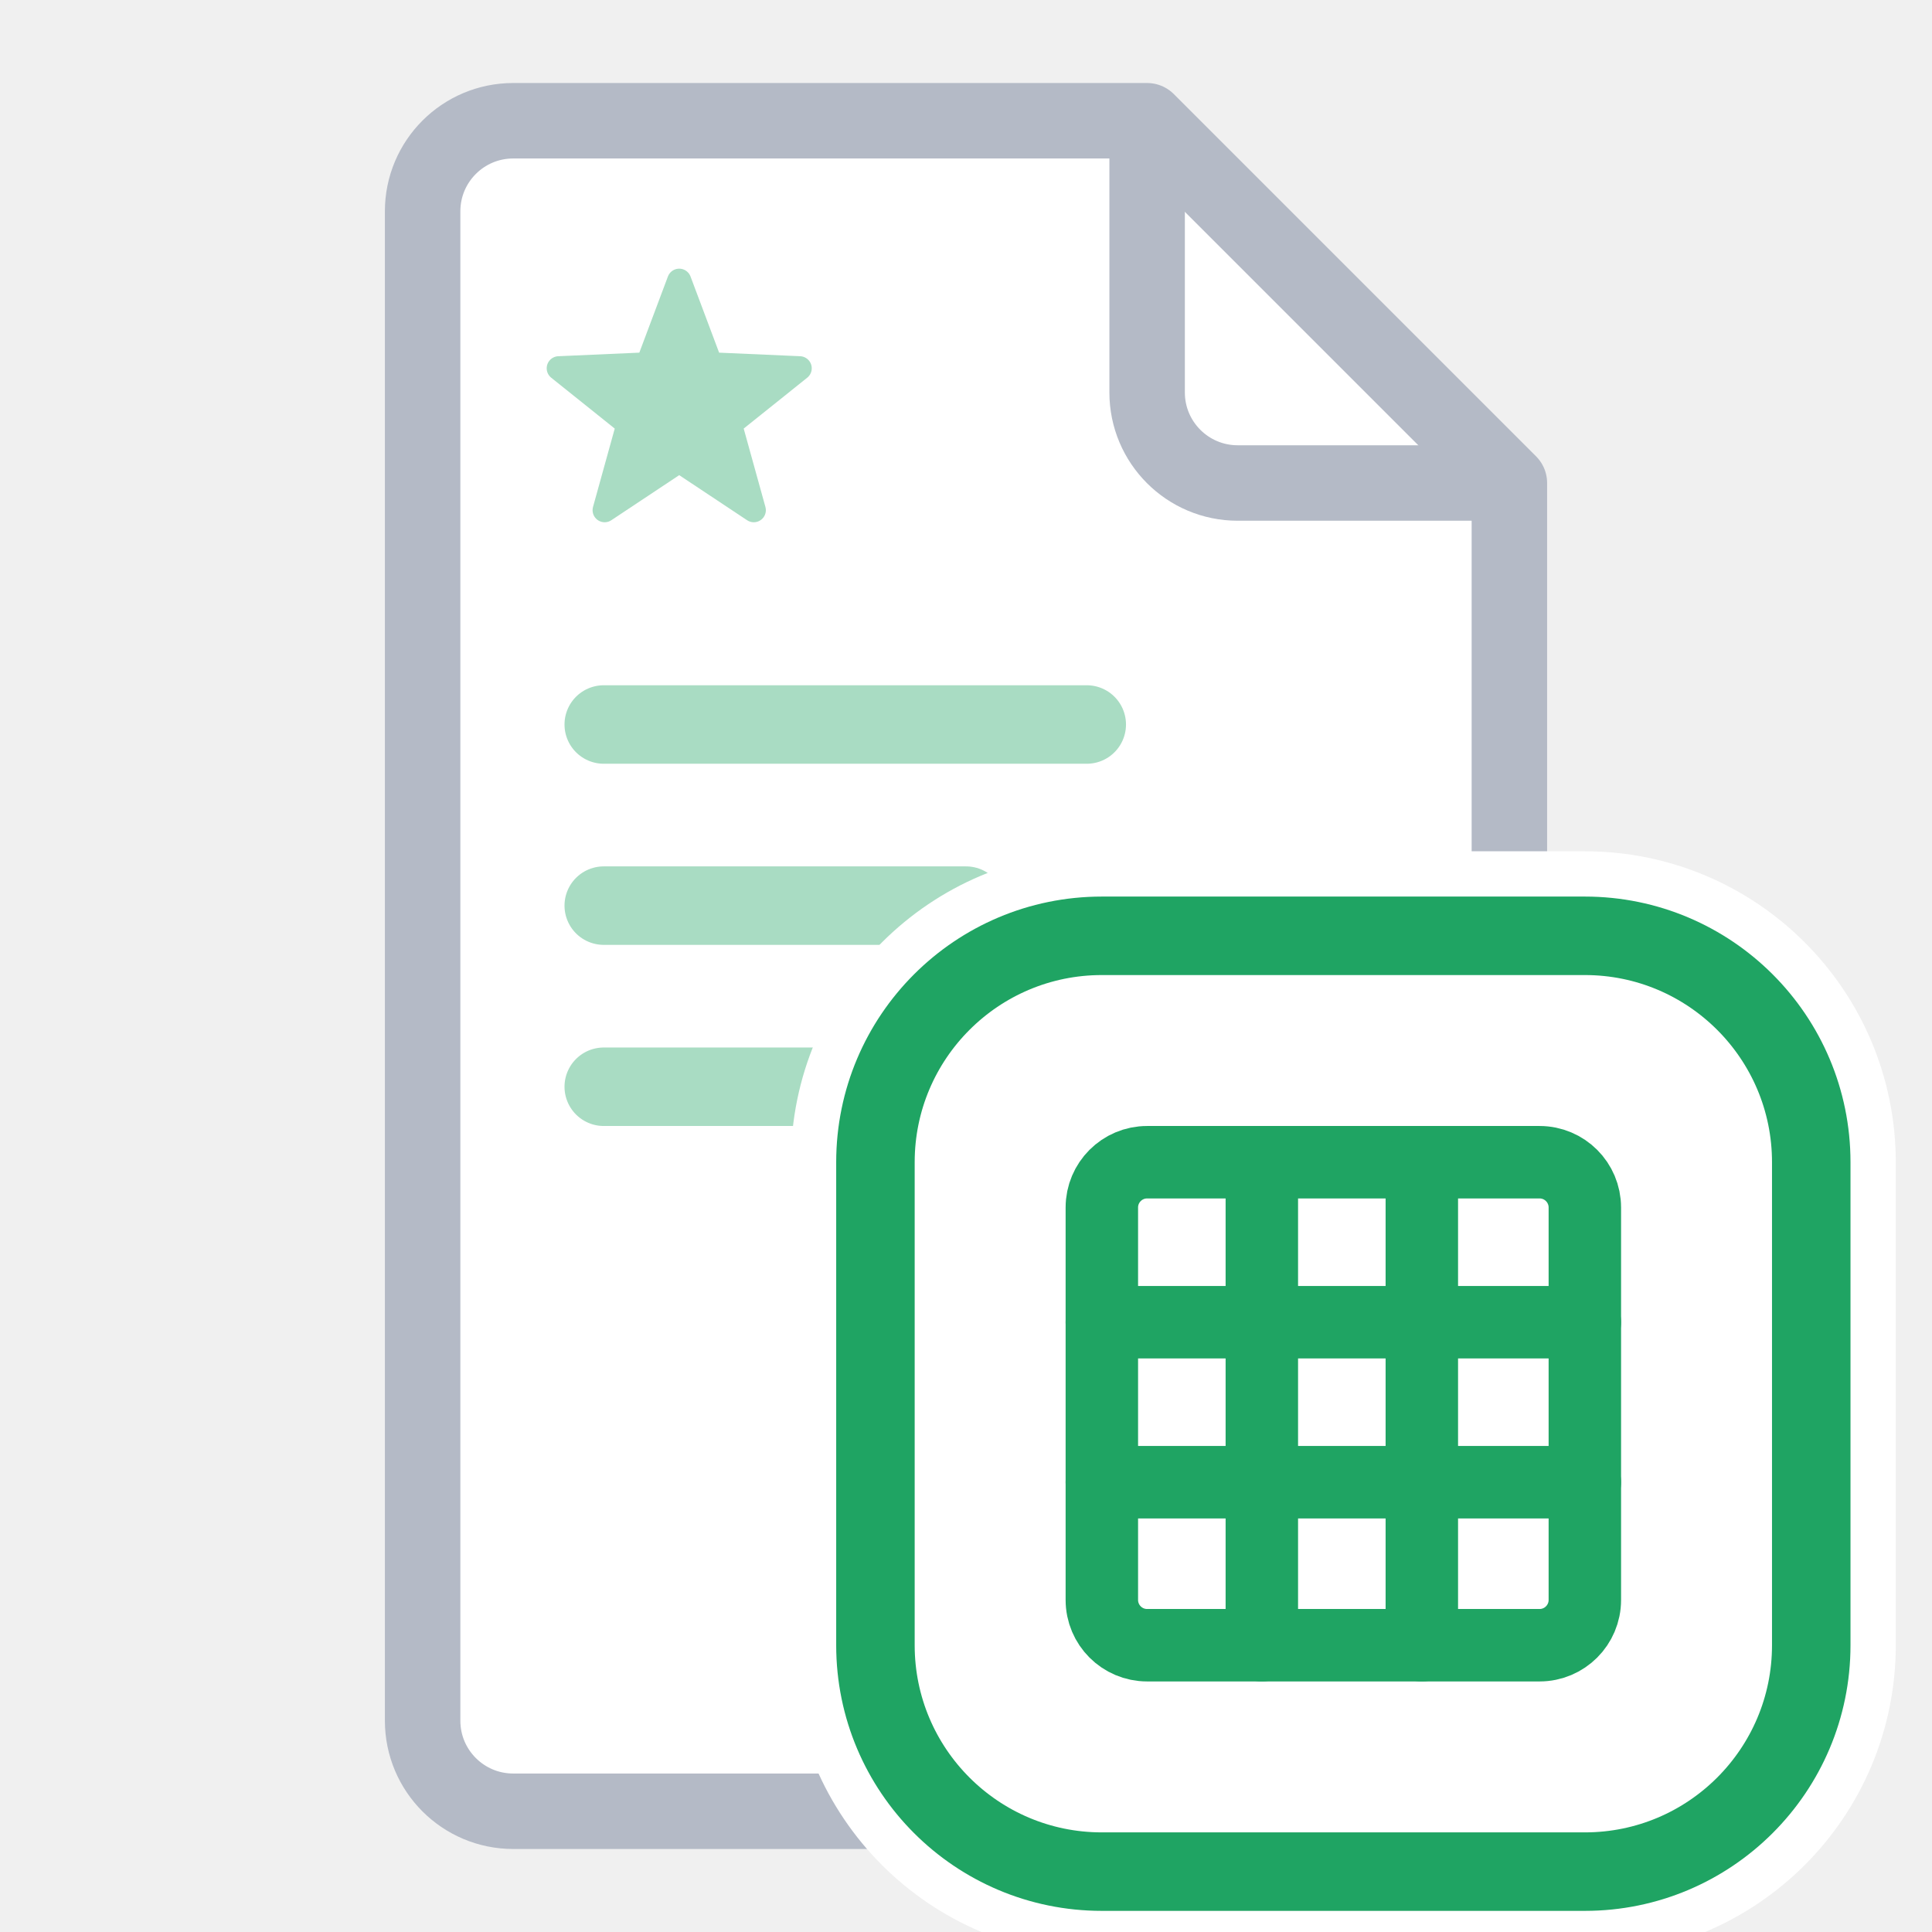
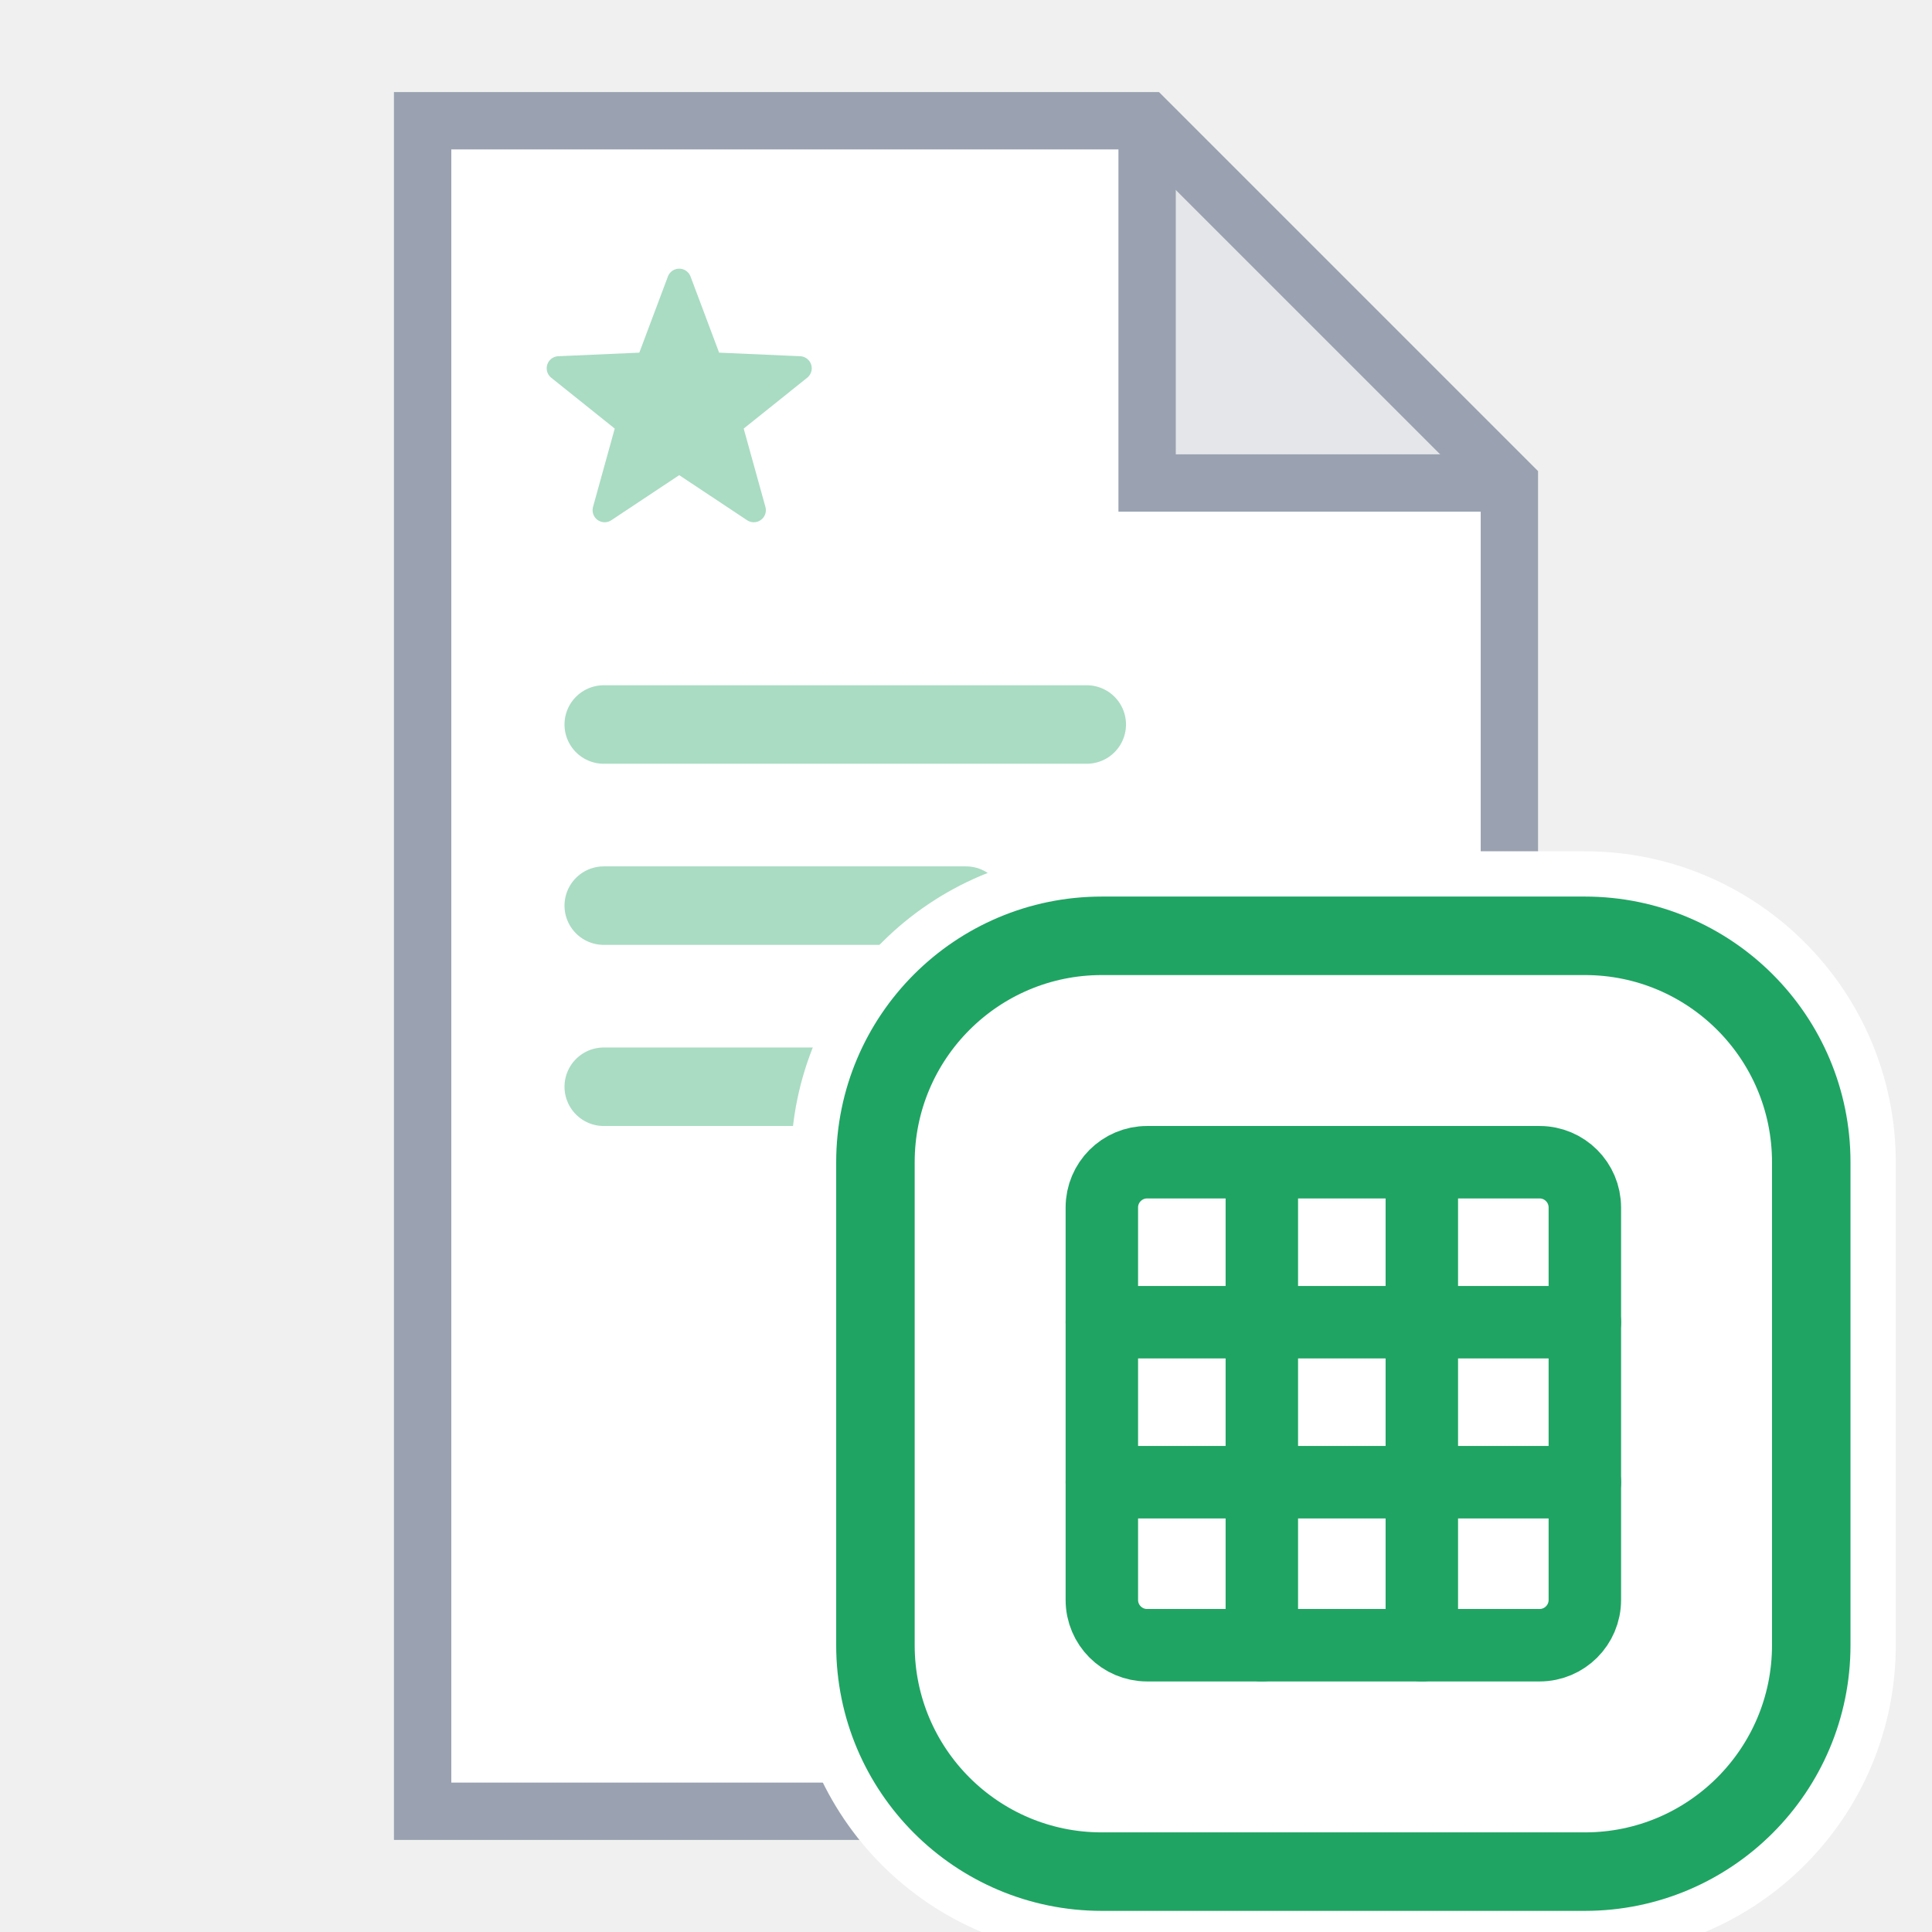
<svg xmlns="http://www.w3.org/2000/svg" viewBox="0 0 64 64" width="64" height="64">
-   <path d="M17 4H38L50 16V57A3 3 0 0 1 47 60H17A3 3 0 0 1 14 57V7A3 3 0 0 1 17 4Z" fill="#FFFFFF" stroke="#B4BAC6" stroke-width="2.5" stroke-linejoin="round" />
-   <path d="M38 4V13A3 3 0 0 0 41 16H50" fill="none" stroke="#B4BAC6" stroke-width="2.5" stroke-linejoin="round" />
+   <path d="M14 4H38L50 16V60H14Z" fill="#FFFFFF" />
+   <path d="M38 4V16H50Z" fill="#E4E6EA" />
+   <path d="M14 4H38L50 16V60H14Z" fill="none" stroke="#9AA2B1" stroke-width="1.9" stroke-linejoin="miter" />
+   <path d="M38 4V16H50" fill="none" stroke="#9AA2B1" stroke-width="1.9" stroke-linejoin="miter" />
  <polygon points="22.50,9.30 23.54,12.07 26.49,12.20 24.18,14.05 24.97,16.90 22.50,15.26 20.03,16.90 20.82,14.05 18.51,12.20 21.46,12.07" fill="#A9DCC3" stroke="#A9DCC3" stroke-width="0.8" stroke-linejoin="round" />
  <path d="M20 24H36M20 30H32M20 36H28" stroke="#A9DCC3" stroke-width="2.6" stroke-linecap="round" />
  <rect x="29" y="31" width="31" height="31" rx="7.5" fill="#FFFFFF" stroke="#FFFFFF" stroke-width="5.6" />
  <rect x="29" y="31" width="31" height="31" rx="7.5" fill="#FFFFFF" stroke="#1FA463" stroke-width="2.6" />
  <g transform="translate(32.5 34.5)" color="#1FA463" stroke="#1FA463" stroke-width="2.4" stroke-linecap="round" stroke-linejoin="round" fill="none">
    <rect x="4" y="4" width="16" height="16" rx="1.5" />
    <path d="M4 9.3H20M4 14.6H20M9.3 4V20M14.6 4V20" />
  </g>
</svg>
